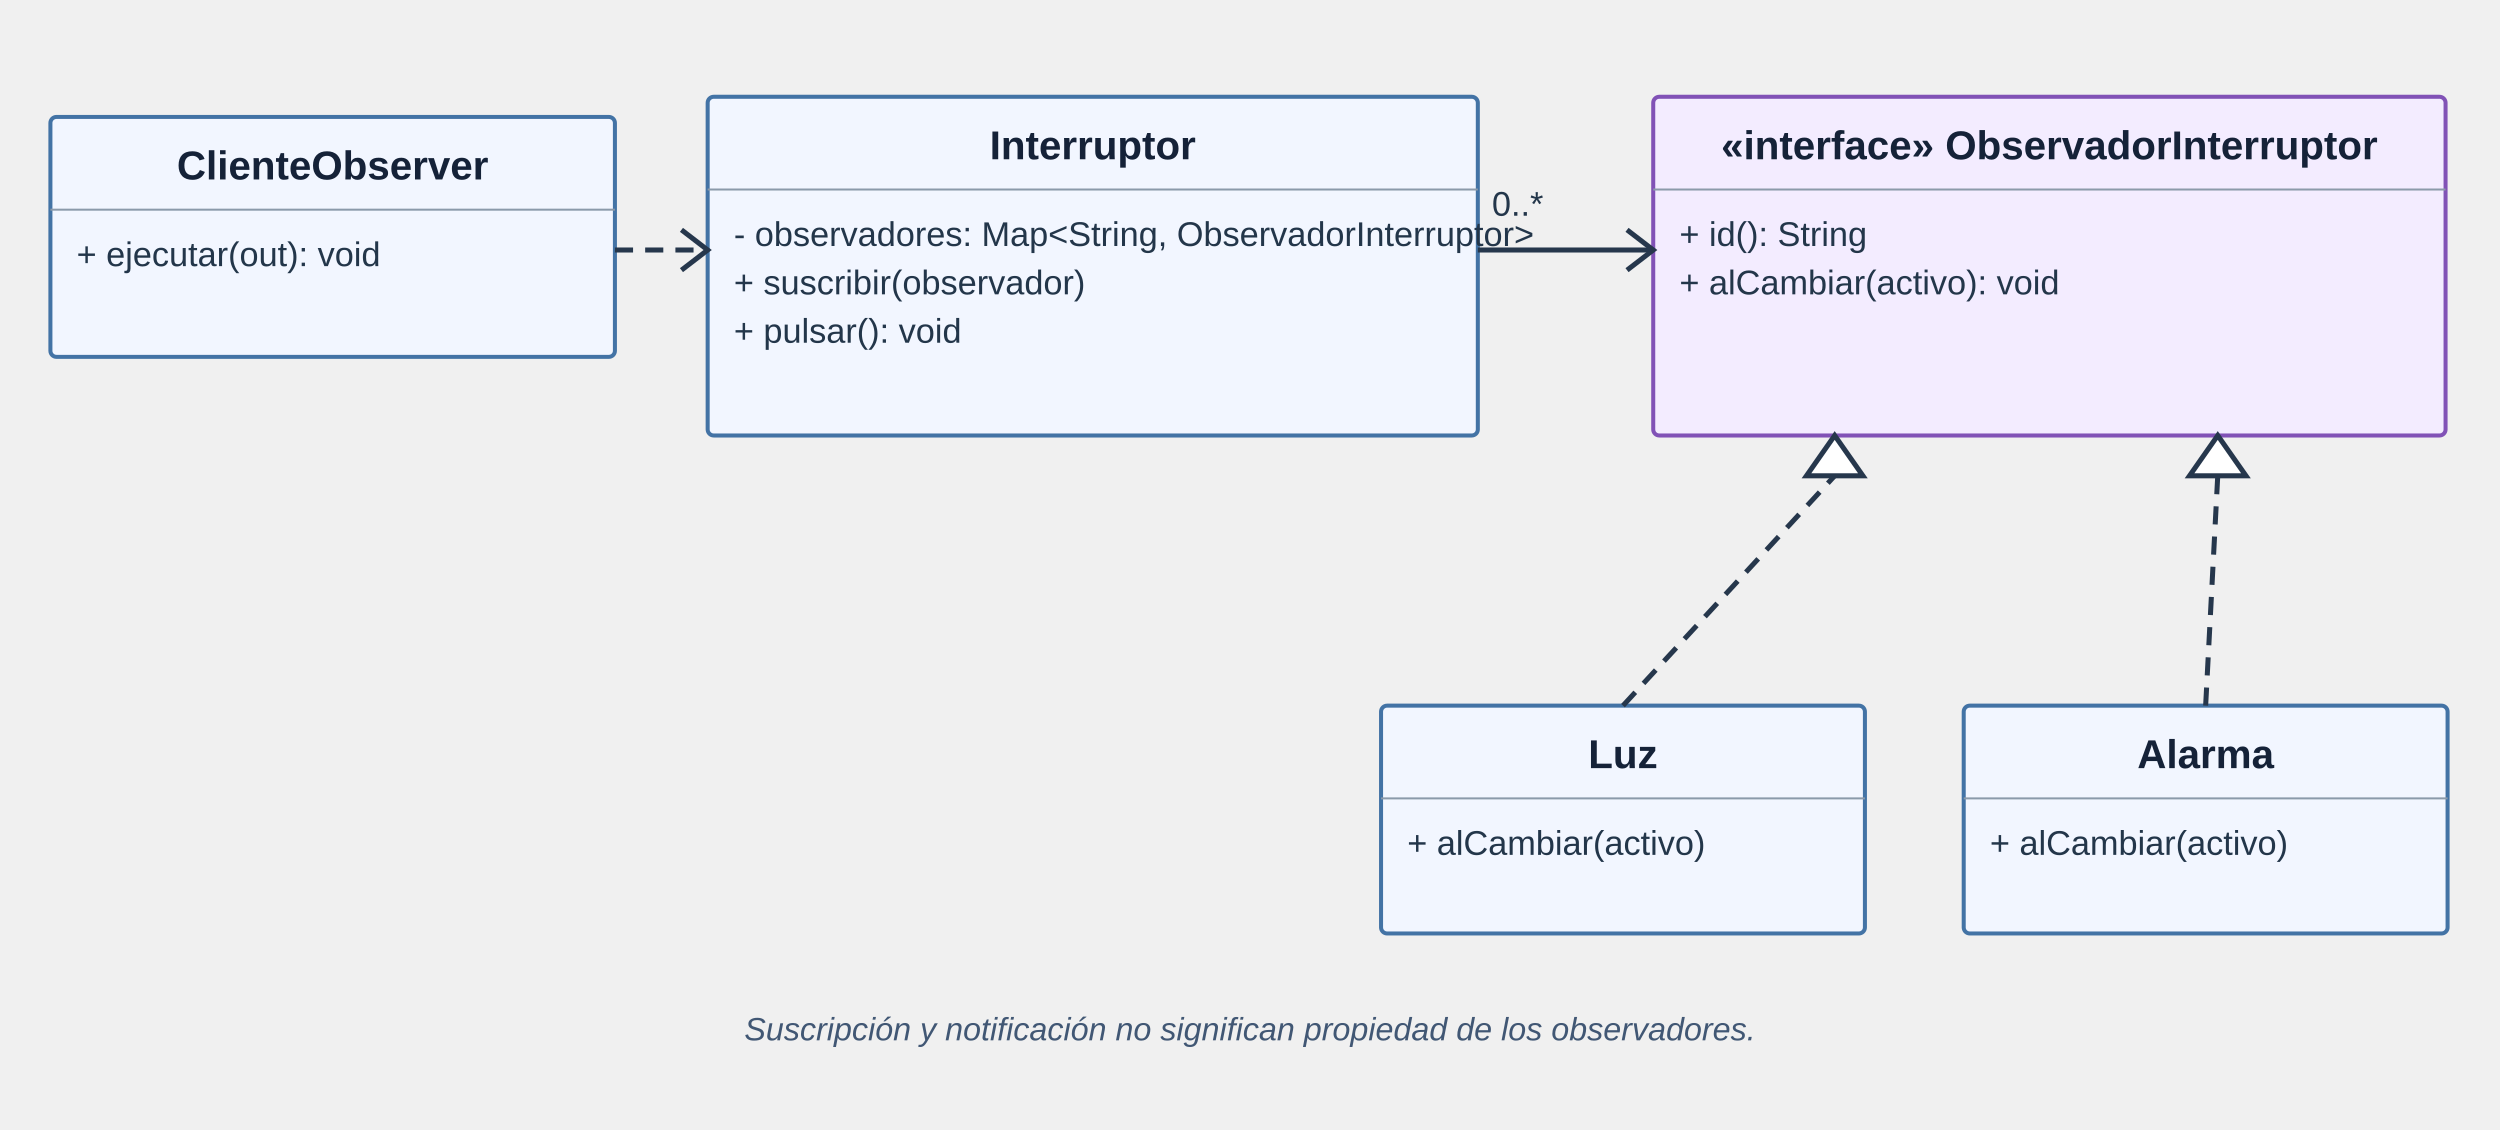
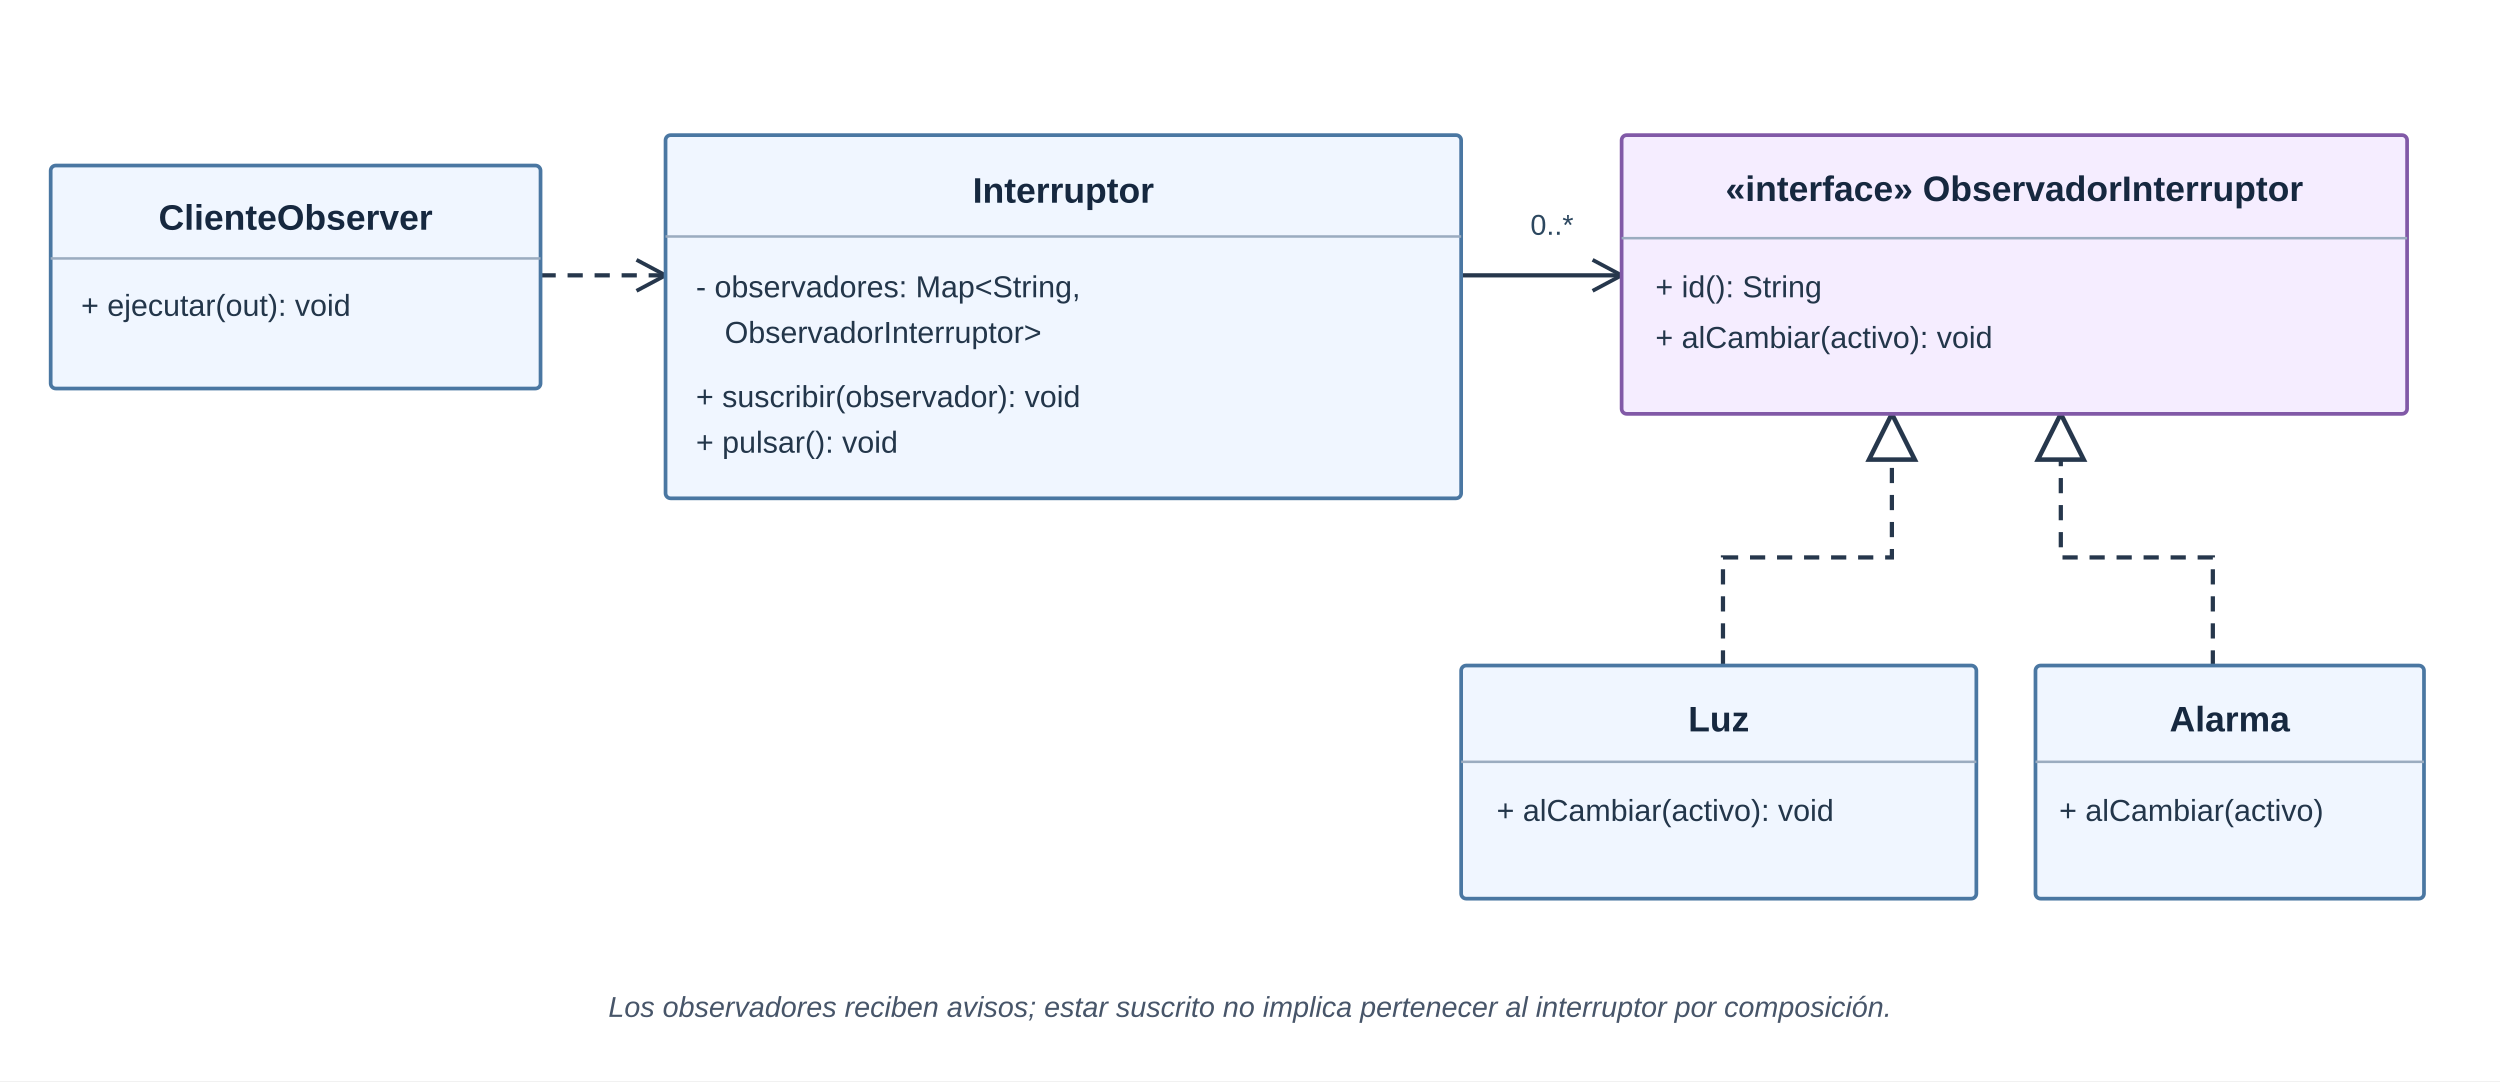
- <svg xmlns="http://www.w3.org/2000/svg" width="1240" height="560" viewBox="0 0 1240 560" role="img" aria-labelledby="titulo descripcion">
-   <style>
- .caja{fill:#f2f6ff;stroke:#4373a5;stroke-width:2}
- .interfaz{fill:#f3ecff;stroke:#8152b6;stroke-width:2}
- .linea{stroke:#26374c;stroke-width:2.5;fill:none}
- .dash{stroke-dasharray:9 6}
- .nombre{font:700 20px Arial,sans-serif;fill:#152238;text-anchor:middle}
- .metodo{font:17px Arial,sans-serif;fill:#23364a}
- .nota{font:italic 16px Arial,sans-serif;fill:#415774;text-anchor:middle}
- .triangulo{fill:white;stroke:#26374c;stroke-width:2.5}
- </style>
-   <rect class="caja" x="25" y="58" width="280" height="119" rx="3" />
-   <text class="nombre" x="165" y="89">ClienteObserver</text>
-   <line x1="25" y1="104" x2="305" y2="104" stroke="#8b9aaa" />
-   <text class="metodo" x="38" y="132">+ ejecutar(out): void</text>
-   <rect class="caja" x="351" y="48" width="382" height="168" rx="3" />
-   <text class="nombre" x="542" y="79">Interruptor</text>
-   <line x1="351" y1="94" x2="733" y2="94" stroke="#8b9aaa" />
-   <text class="metodo" x="364" y="122">- observadores: Map&lt;String, ObservadorInterruptor&gt;</text>
-   <text class="metodo" x="364" y="146">+ suscribir(observador)</text>
-   <text class="metodo" x="364" y="170">+ pulsar(): void</text>
-   <rect class="interfaz" x="820" y="48" width="393" height="168" rx="3" />
-   <text class="nombre" x="1016.5" y="79">«interface» ObservadorInterruptor</text>
-   <line x1="820" y1="94" x2="1213" y2="94" stroke="#8b9aaa" />
-   <text class="metodo" x="833" y="122">+ id(): String</text>
-   <text class="metodo" x="833" y="146">+ alCambiar(activo): void</text>
-   <rect class="caja" x="685" y="350" width="240" height="113" rx="3" />
-   <text class="nombre" x="805" y="381">Luz</text>
-   <line x1="685" y1="396" x2="925" y2="396" stroke="#8b9aaa" />
-   <text class="metodo" x="698" y="424">+ alCambiar(activo)</text>
-   <rect class="caja" x="974" y="350" width="240" height="113" rx="3" />
-   <text class="nombre" x="1094" y="381">Alarma</text>
-   <line x1="974" y1="396" x2="1214" y2="396" stroke="#8b9aaa" />
-   <text class="metodo" x="987" y="424">+ alCambiar(activo)</text>
-   <path class="linea dash" d="M305 124 H351" />
-   <path class="linea" d="M338 114 L351 124 L338 134" />
-   <path class="linea" d="M733 124 H820" />
-   <path class="linea" d="M807 114 L820 124 L807 134" />
-   <text class="metodo" x="740" y="107">0..*</text>
-   <path class="linea dash" d="M805 350 L910 236" />
-   <path class="linea dash" d="M1094 350 L1100 236" />
-   <path class="triangulo" d="M896 236 L910 216 L924 236 Z" />
-   <path class="triangulo" d="M1086 236 L1100 216 L1114 236 Z" />
-   <text class="nota" x="620" y="516">Suscripción y notificación no significan propiedad de los observadores.</text>
+ <svg xmlns="http://www.w3.org/2000/svg" width="1480" height="640" viewBox="0 0 1480 640" role="img" aria-labelledby="titulo descripcion">
+   <defs>
+     <marker id="v" viewBox="0 0 24 24" markerWidth="11" markerHeight="11" refX="22" refY="12" orient="auto">
+       <path d="M7 4 L22 12 L7 20" stroke="#26374c" stroke-width="2" fill="none" />
+     </marker>
+     <marker id="tri" viewBox="0 0 24 24" markerWidth="13" markerHeight="13" refX="22" refY="12" orient="auto">
+       <path d="M2 2 L22 12 L2 22 Z" fill="white" stroke="#26374c" stroke-width="2" />
+     </marker>
+   </defs>
+   <style>.clase{fill:#f0f6ff;stroke:#4a77a2;stroke-width:2.2}.interfaz{fill:#f5edff;stroke:#8159a7;stroke-width:2.2}.linea{stroke:#26374c;stroke-width:2.5;fill:none}.dash{stroke-dasharray:9 7}.titulo{font:700 21px Arial,sans-serif;fill:#16283f;text-anchor:middle}.detalle{font:18px Arial,sans-serif;fill:#23364a}.etiqueta{font:17px Arial,sans-serif;fill:#2c475f}.nota{font:italic 17px Arial,sans-serif;fill:#475569;text-anchor:middle}.separador{stroke:#9bacc0;stroke-width:1.5}</style>
+   <rect width="1480" height="640" fill="#fff" />
+   <path d="M320 163 H394" class="linea dash" marker-end="url(#v)" />
+   <path d="M865 163 H960" class="linea" marker-end="url(#v)" />
+   <text class="etiqueta" x="906" y="139">0..*</text>
+   <path d="M1020 394 V330 H1120 V245" class="linea dash" marker-end="url(#tri)" />
+   <path d="M1310 394 V330 H1220 V245" class="linea dash" marker-end="url(#tri)" />
+   <rect class="clase" x="30" y="98" width="290" height="132" rx="3" />
+   <text class="titulo" x="175" y="136">ClienteObserver</text>
+   <path class="separador" d="M30 153 H320" />
+   <text class="detalle" x="48" y="187">+ ejecutar(out): void</text>
+   <rect class="clase" x="394" y="80" width="471" height="215" rx="3" />
+   <text class="titulo" x="629.5" y="120">Interruptor</text>
+   <path class="separador" d="M394 140 H865" />
+   <text class="detalle" x="412" y="176">- observadores: Map&lt;String,</text>
+   <text class="detalle" x="429" y="203">ObservadorInterruptor&gt;</text>
+   <text class="detalle" x="412" y="241">+ suscribir(observador): void</text>
+   <text class="detalle" x="412" y="268">+ pulsar(): void</text>
+   <rect class="interfaz" x="960" y="80" width="465" height="165" rx="3" />
+   <text class="titulo" x="1192.5" y="119">«interface» ObservadorInterruptor</text>
+   <path class="separador" d="M960 141 H1425" />
+   <text class="detalle" x="980" y="176">+ id(): String</text>
+   <text class="detalle" x="980" y="206">+ alCambiar(activo): void</text>
+   <rect class="clase" x="865" y="394" width="305" height="138" rx="3" />
+   <text class="titulo" x="1017.5" y="433">Luz</text>
+   <path class="separador" d="M865 451 H1170" />
+   <text class="detalle" x="886" y="486">+ alCambiar(activo): void</text>
+   <rect class="clase" x="1205" y="394" width="230" height="138" rx="3" />
+   <text class="titulo" x="1320" y="433">Alarma</text>
+   <path class="separador" d="M1205 451 H1435" />
+   <text class="detalle" x="1219" y="486">+ alCambiar(activo)</text>
+   <text class="nota" x="740" y="602">Los observadores reciben avisos; estar suscrito no implica pertenecer al interruptor por composición.</text>
</svg>
